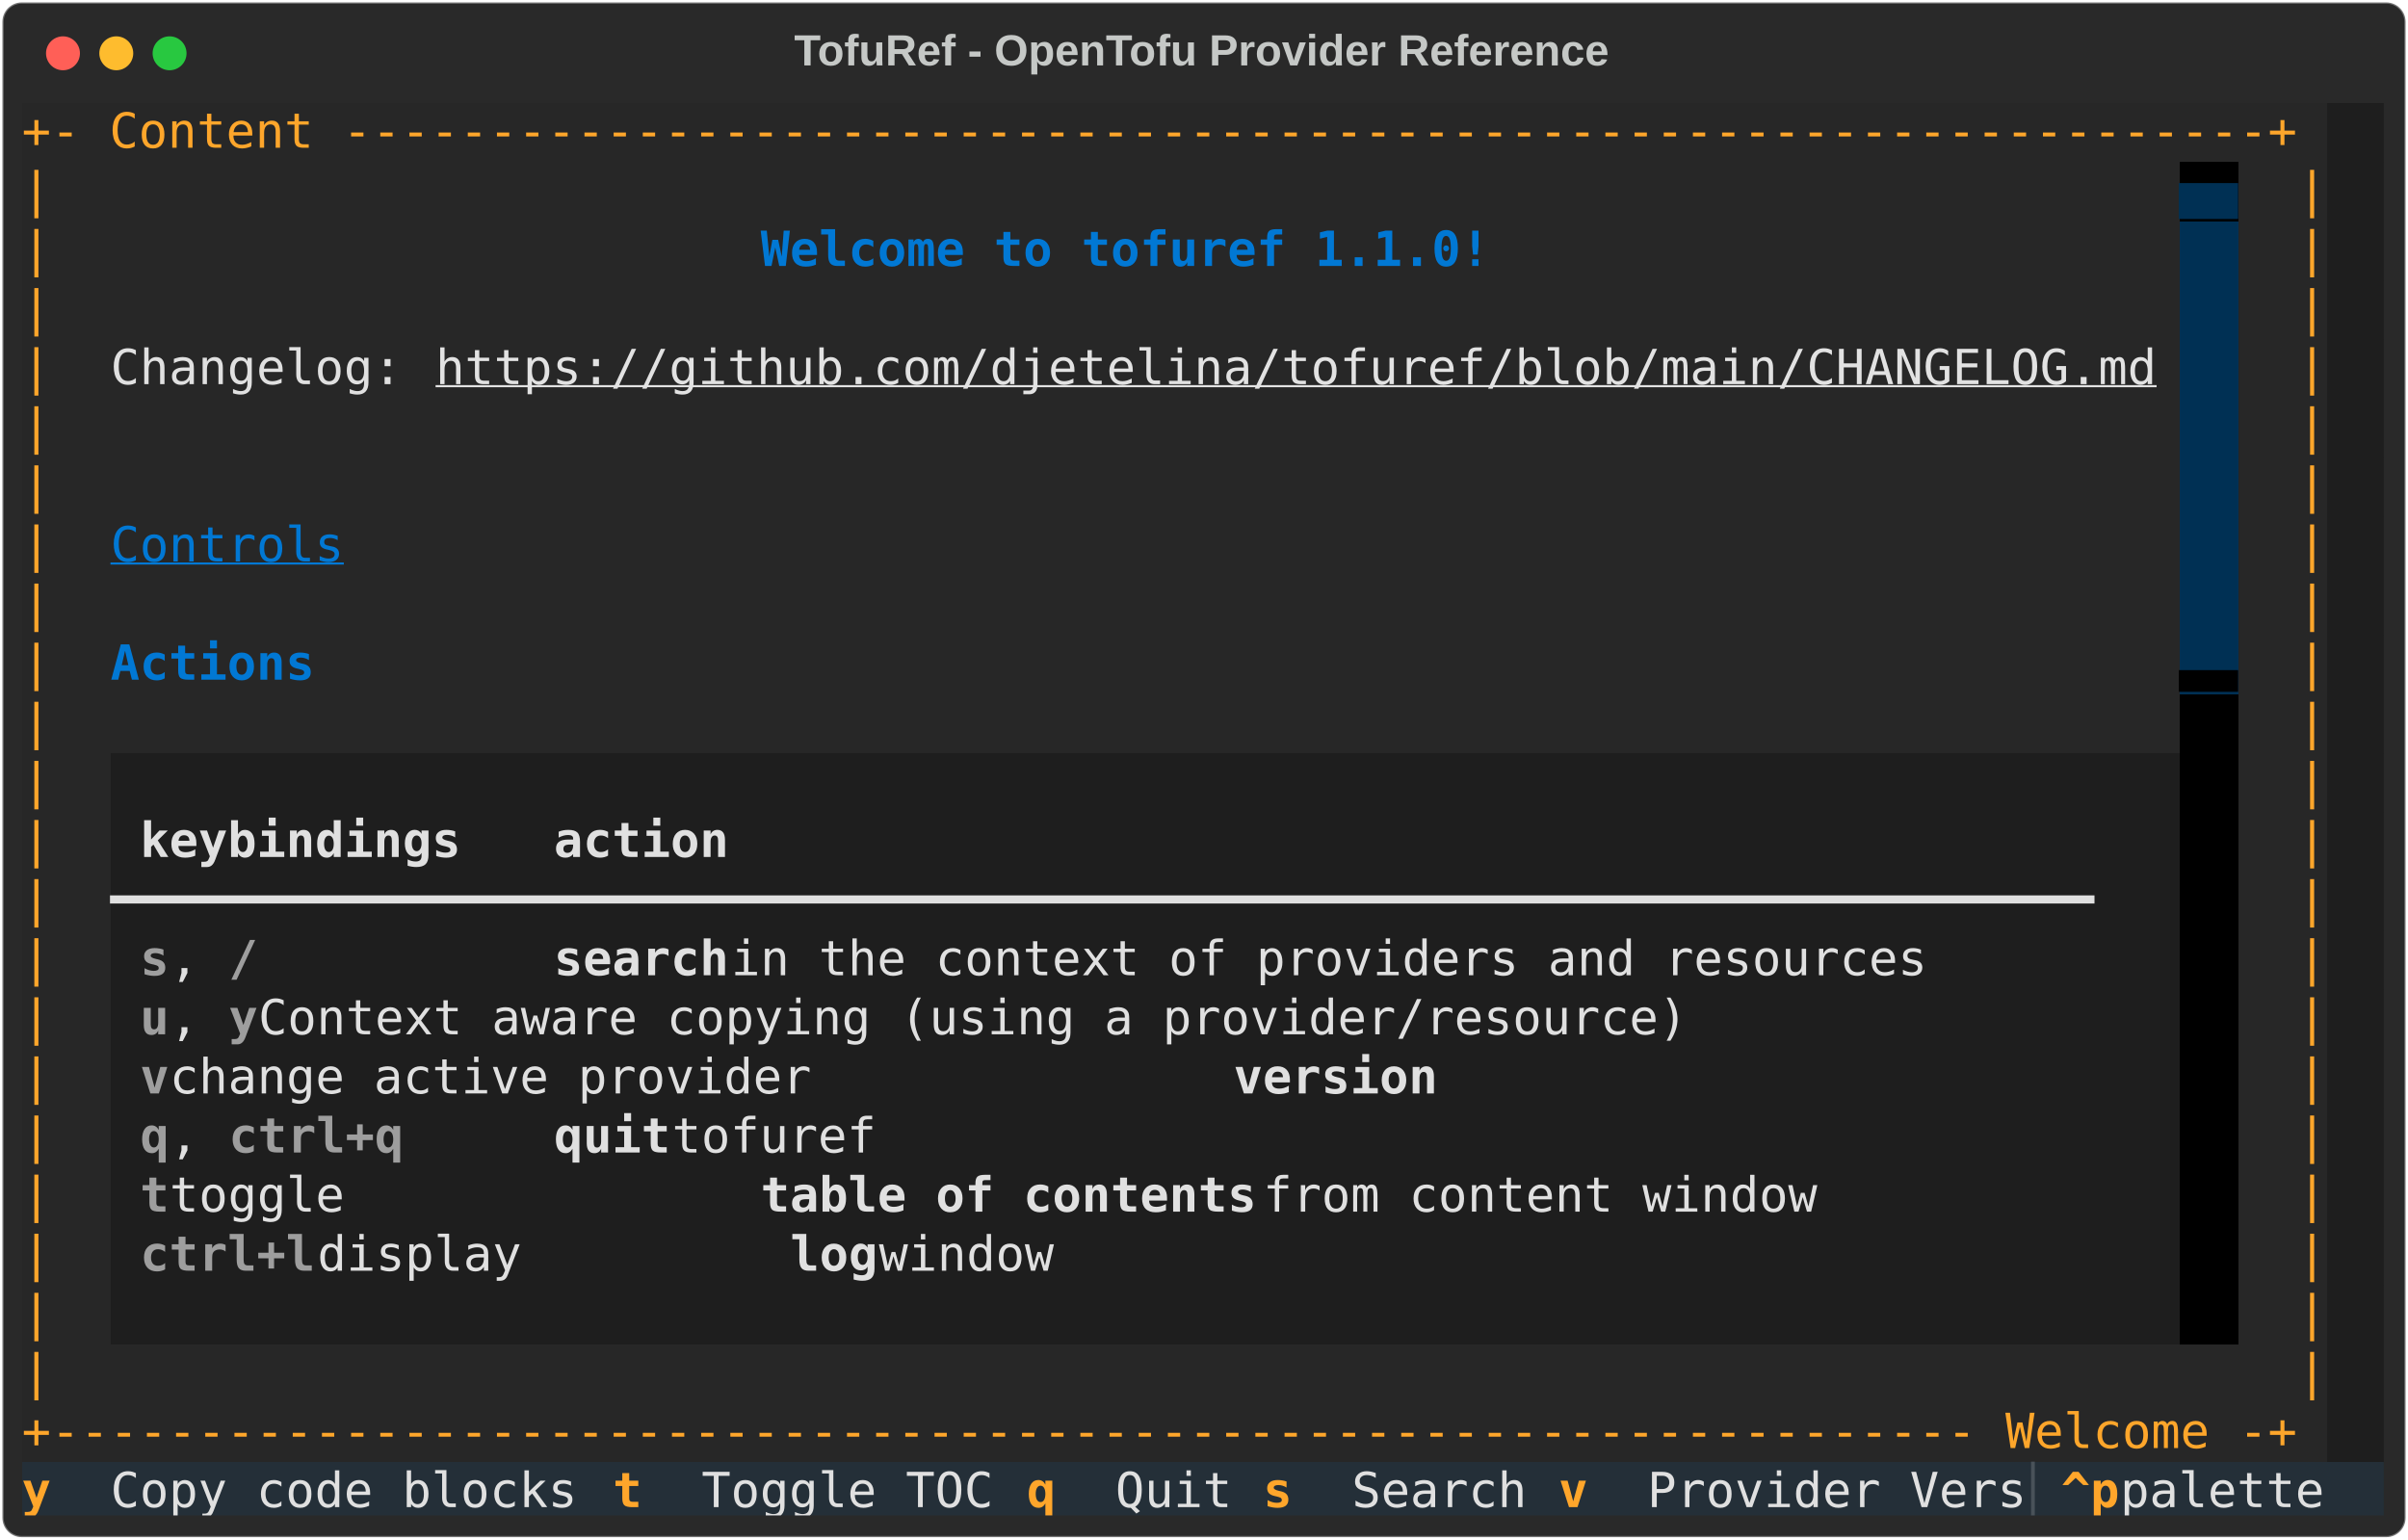
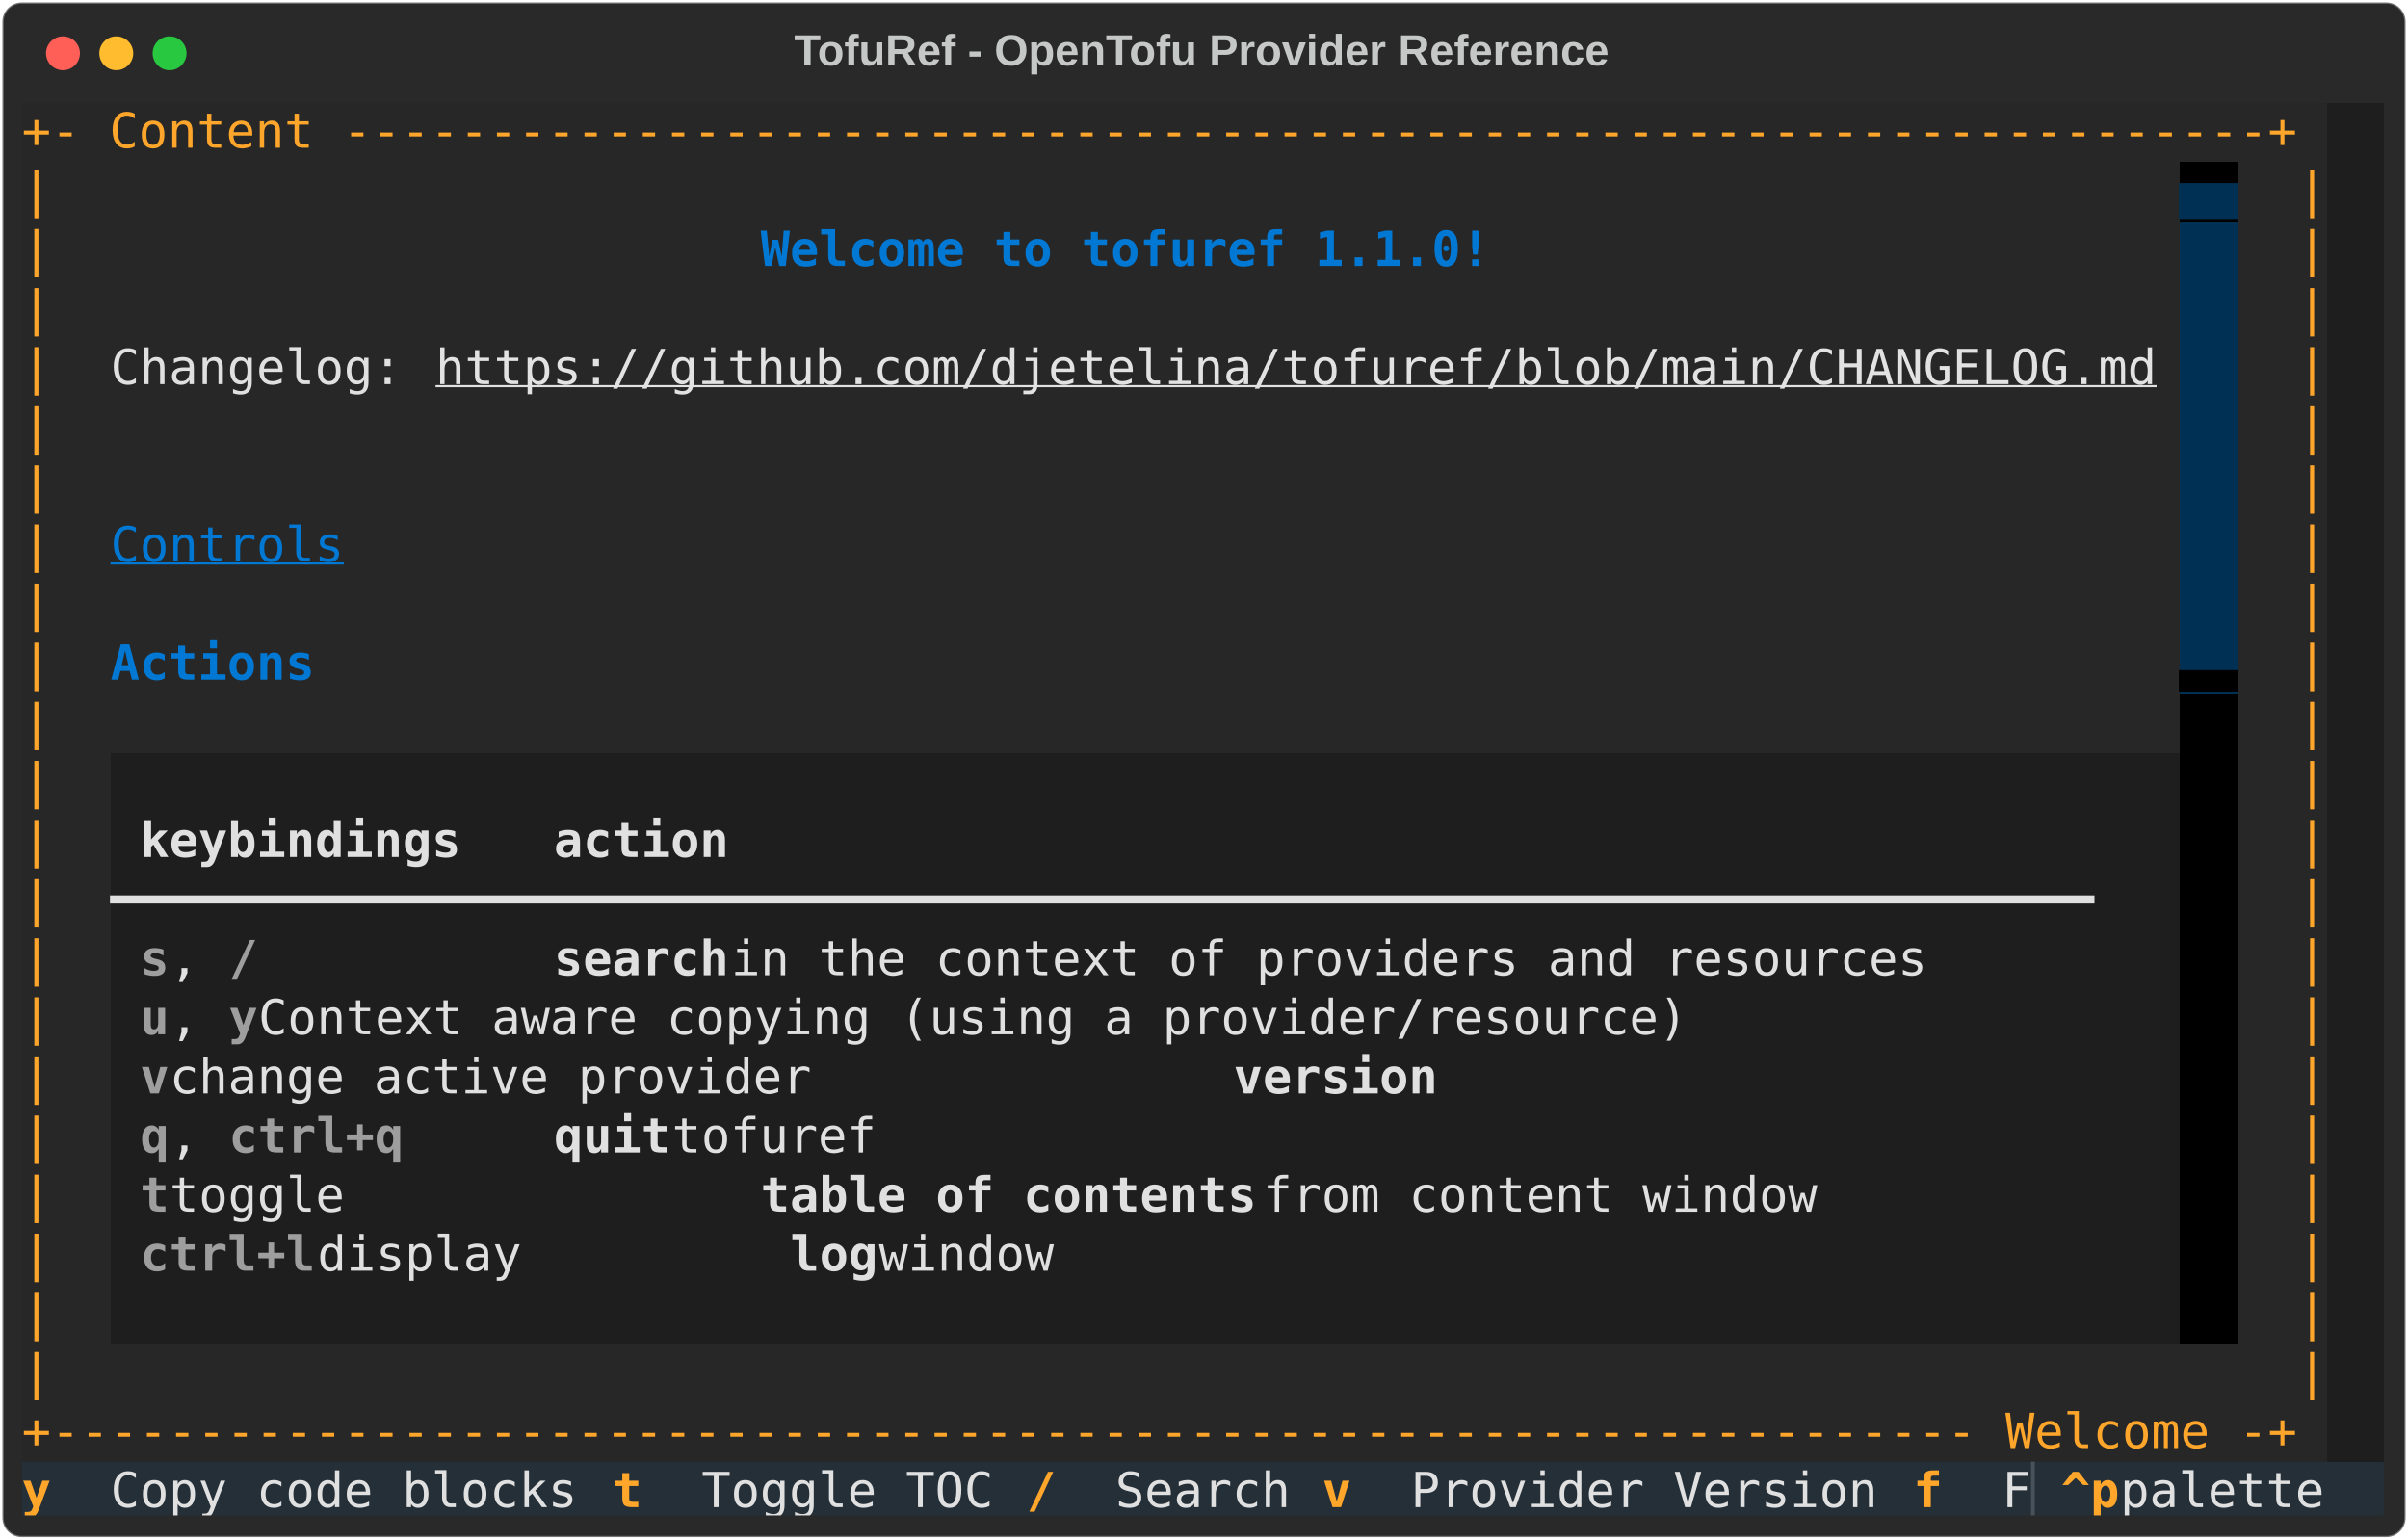
<svg xmlns="http://www.w3.org/2000/svg" class="rich-terminal" viewBox="0 0 994 635.6">
  <style>

    @font-face {
        font-family: "Fira Code";
        src: local("FiraCode-Regular"),
                url("https://cdnjs.cloudflare.com/ajax/libs/firacode/6.2.0/woff2/FiraCode-Regular.woff2") format("woff2"),
                url("https://cdnjs.cloudflare.com/ajax/libs/firacode/6.2.0/woff/FiraCode-Regular.woff") format("woff");
        font-style: normal;
        font-weight: 400;
    }
    @font-face {
        font-family: "Fira Code";
        src: local("FiraCode-Bold"),
                url("https://cdnjs.cloudflare.com/ajax/libs/firacode/6.2.0/woff2/FiraCode-Bold.woff2") format("woff2"),
                url("https://cdnjs.cloudflare.com/ajax/libs/firacode/6.2.0/woff/FiraCode-Bold.woff") format("woff");
        font-style: bold;
        font-weight: 700;
    }

    .terminal-matrix {
        font-family: Fira Code, monospace;
        font-size: 20px;
        line-height: 24.4px;
        font-variant-east-asian: full-width;
    }

    .terminal-title {
        font-size: 18px;
        font-weight: bold;
        font-family: arial;
    }

    .terminal-r1 { fill: #fea62b }
.terminal-r2 { fill: #e0e0e0 }
.terminal-r3 { fill: #c5c8c6 }
.terminal-r4 { fill: #003054 }
.terminal-r5 { fill: #0178d4;font-weight: bold }
.terminal-r6 { fill: #272727 }
.terminal-r7 { fill: #e2e2e2;text-decoration: underline; }
.terminal-r8 { fill: #0178d4;text-decoration: underline; }
.terminal-r9 { fill: #000000 }
.terminal-r10 { fill: #e0e0e0;font-weight: bold }
.terminal-r11 { fill: #9e9e9e;font-weight: bold }
.terminal-r12 { fill: #ffa62b;font-weight: bold }
.terminal-r13 { fill: #495259 }
    </style>
  <defs>
    <clipPath id="terminal-clip-terminal">
      <rect x="0" y="0" width="975.0" height="584.6" />
    </clipPath>
    <clipPath id="terminal-line-0">
      <rect x="0" y="1.5" width="976" height="24.65" />
    </clipPath>
    <clipPath id="terminal-line-1">
      <rect x="0" y="25.9" width="976" height="24.65" />
    </clipPath>
    <clipPath id="terminal-line-2">
      <rect x="0" y="50.3" width="976" height="24.65" />
    </clipPath>
    <clipPath id="terminal-line-3">
      <rect x="0" y="74.7" width="976" height="24.65" />
    </clipPath>
    <clipPath id="terminal-line-4">
      <rect x="0" y="99.1" width="976" height="24.65" />
    </clipPath>
    <clipPath id="terminal-line-5">
      <rect x="0" y="123.5" width="976" height="24.65" />
    </clipPath>
    <clipPath id="terminal-line-6">
      <rect x="0" y="147.9" width="976" height="24.65" />
    </clipPath>
    <clipPath id="terminal-line-7">
      <rect x="0" y="172.3" width="976" height="24.65" />
    </clipPath>
    <clipPath id="terminal-line-8">
      <rect x="0" y="196.7" width="976" height="24.65" />
    </clipPath>
    <clipPath id="terminal-line-9">
      <rect x="0" y="221.1" width="976" height="24.65" />
    </clipPath>
    <clipPath id="terminal-line-10">
      <rect x="0" y="245.5" width="976" height="24.65" />
    </clipPath>
    <clipPath id="terminal-line-11">
      <rect x="0" y="269.9" width="976" height="24.65" />
    </clipPath>
    <clipPath id="terminal-line-12">
      <rect x="0" y="294.3" width="976" height="24.65" />
    </clipPath>
    <clipPath id="terminal-line-13">
      <rect x="0" y="318.7" width="976" height="24.65" />
    </clipPath>
    <clipPath id="terminal-line-14">
      <rect x="0" y="343.1" width="976" height="24.65" />
    </clipPath>
    <clipPath id="terminal-line-15">
      <rect x="0" y="367.5" width="976" height="24.65" />
    </clipPath>
    <clipPath id="terminal-line-16">
      <rect x="0" y="391.9" width="976" height="24.65" />
    </clipPath>
    <clipPath id="terminal-line-17">
      <rect x="0" y="416.3" width="976" height="24.65" />
    </clipPath>
    <clipPath id="terminal-line-18">
      <rect x="0" y="440.7" width="976" height="24.65" />
    </clipPath>
    <clipPath id="terminal-line-19">
      <rect x="0" y="465.1" width="976" height="24.65" />
    </clipPath>
    <clipPath id="terminal-line-20">
      <rect x="0" y="489.5" width="976" height="24.65" />
    </clipPath>
    <clipPath id="terminal-line-21">
      <rect x="0" y="513.9" width="976" height="24.65" />
    </clipPath>
    <clipPath id="terminal-line-22">
      <rect x="0" y="538.3" width="976" height="24.65" />
    </clipPath>
  </defs>
  <rect fill="#292929" stroke="rgba(255,255,255,0.35)" stroke-width="1" x="1" y="1" width="992" height="633.6" rx="8" />
  <text class="terminal-title" fill="#c5c8c6" text-anchor="middle" x="496" y="27">TofuRef - OpenTofu Provider Reference</text>
  <g transform="translate(26,22)">
    <circle cx="0" cy="0" r="7" fill="#ff5f57" />
    <circle cx="22" cy="0" r="7" fill="#febc2e" />
    <circle cx="44" cy="0" r="7" fill="#28c840" />
  </g>
  <g transform="translate(9, 41)" clip-path="url(#terminal-clip-terminal)">
    <rect fill="#272727" x="0" y="1.5" width="951.6" height="24.65" shape-rendering="crispEdges" />
    <rect fill="#1e1e1e" x="951.6" y="1.5" width="24.4" height="24.65" shape-rendering="crispEdges" />
    <rect fill="#272727" x="0" y="25.9" width="12.2" height="24.65" shape-rendering="crispEdges" />
    <rect fill="#272727" x="12.2" y="25.9" width="24.4" height="24.65" shape-rendering="crispEdges" />
    <rect fill="#272727" x="36.6" y="25.9" width="854" height="24.65" shape-rendering="crispEdges" />
    <rect fill="#000000" x="890.6" y="25.9" width="24.4" height="24.65" shape-rendering="crispEdges" />
    <rect fill="#272727" x="915" y="25.9" width="24.4" height="24.65" shape-rendering="crispEdges" />
    <rect fill="#272727" x="939.4" y="25.9" width="12.2" height="24.65" shape-rendering="crispEdges" />
    <rect fill="#1e1e1e" x="951.6" y="25.9" width="24.4" height="24.65" shape-rendering="crispEdges" />
    <rect fill="#272727" x="0" y="50.3" width="12.2" height="24.65" shape-rendering="crispEdges" />
    <rect fill="#272727" x="12.2" y="50.3" width="24.4" height="24.65" shape-rendering="crispEdges" />
    <rect fill="#272727" x="36.6" y="50.3" width="268.4" height="24.65" shape-rendering="crispEdges" />
    <rect fill="#272727" x="305" y="50.3" width="305" height="24.65" shape-rendering="crispEdges" />
    <rect fill="#272727" x="610" y="50.3" width="280.6" height="24.65" shape-rendering="crispEdges" />
    <rect fill="#003054" x="890.6" y="50.3" width="24.4" height="24.65" shape-rendering="crispEdges" />
    <rect fill="#272727" x="915" y="50.3" width="24.4" height="24.65" shape-rendering="crispEdges" />
    <rect fill="#272727" x="939.4" y="50.3" width="12.2" height="24.65" shape-rendering="crispEdges" />
    <rect fill="#1e1e1e" x="951.6" y="50.3" width="24.4" height="24.65" shape-rendering="crispEdges" />
    <rect fill="#272727" x="0" y="74.7" width="12.2" height="24.65" shape-rendering="crispEdges" />
    <rect fill="#272727" x="12.2" y="74.7" width="24.4" height="24.65" shape-rendering="crispEdges" />
    <rect fill="#272727" x="36.6" y="74.7" width="854" height="24.65" shape-rendering="crispEdges" />
    <rect fill="#003054" x="890.6" y="74.7" width="24.4" height="24.65" shape-rendering="crispEdges" />
    <rect fill="#272727" x="915" y="74.7" width="24.4" height="24.65" shape-rendering="crispEdges" />
    <rect fill="#272727" x="939.4" y="74.7" width="12.2" height="24.65" shape-rendering="crispEdges" />
    <rect fill="#1e1e1e" x="951.6" y="74.7" width="24.4" height="24.65" shape-rendering="crispEdges" />
    <rect fill="#272727" x="0" y="99.1" width="12.2" height="24.65" shape-rendering="crispEdges" />
    <rect fill="#272727" x="12.2" y="99.1" width="24.4" height="24.65" shape-rendering="crispEdges" />
    <rect fill="#272727" x="36.6" y="99.1" width="134.2" height="24.65" shape-rendering="crispEdges" />
    <rect fill="#272727" x="170.8" y="99.1" width="719.8" height="24.65" shape-rendering="crispEdges" />
    <rect fill="#003054" x="890.6" y="99.1" width="24.4" height="24.65" shape-rendering="crispEdges" />
    <rect fill="#272727" x="915" y="99.1" width="24.4" height="24.65" shape-rendering="crispEdges" />
    <rect fill="#272727" x="939.4" y="99.1" width="12.2" height="24.65" shape-rendering="crispEdges" />
    <rect fill="#1e1e1e" x="951.6" y="99.1" width="24.4" height="24.65" shape-rendering="crispEdges" />
    <rect fill="#272727" x="0" y="123.5" width="12.2" height="24.65" shape-rendering="crispEdges" />
    <rect fill="#272727" x="12.2" y="123.5" width="24.4" height="24.65" shape-rendering="crispEdges" />
    <rect fill="#272727" x="36.6" y="123.5" width="854" height="24.65" shape-rendering="crispEdges" />
    <rect fill="#003054" x="890.6" y="123.5" width="24.4" height="24.65" shape-rendering="crispEdges" />
    <rect fill="#272727" x="915" y="123.5" width="24.4" height="24.65" shape-rendering="crispEdges" />
    <rect fill="#272727" x="939.4" y="123.5" width="12.2" height="24.65" shape-rendering="crispEdges" />
    <rect fill="#1e1e1e" x="951.6" y="123.5" width="24.4" height="24.65" shape-rendering="crispEdges" />
    <rect fill="#272727" x="0" y="147.9" width="12.2" height="24.65" shape-rendering="crispEdges" />
    <rect fill="#272727" x="12.2" y="147.9" width="24.4" height="24.65" shape-rendering="crispEdges" />
    <rect fill="#272727" x="36.6" y="147.9" width="854" height="24.65" shape-rendering="crispEdges" />
    <rect fill="#003054" x="890.6" y="147.9" width="24.4" height="24.65" shape-rendering="crispEdges" />
    <rect fill="#272727" x="915" y="147.9" width="24.4" height="24.65" shape-rendering="crispEdges" />
    <rect fill="#272727" x="939.4" y="147.9" width="12.2" height="24.65" shape-rendering="crispEdges" />
    <rect fill="#1e1e1e" x="951.6" y="147.9" width="24.4" height="24.65" shape-rendering="crispEdges" />
    <rect fill="#272727" x="0" y="172.3" width="12.2" height="24.65" shape-rendering="crispEdges" />
    <rect fill="#272727" x="12.2" y="172.3" width="24.4" height="24.65" shape-rendering="crispEdges" />
    <rect fill="#272727" x="36.6" y="172.3" width="97.6" height="24.65" shape-rendering="crispEdges" />
    <rect fill="#272727" x="134.2" y="172.3" width="756.4" height="24.65" shape-rendering="crispEdges" />
    <rect fill="#003054" x="890.6" y="172.3" width="24.4" height="24.65" shape-rendering="crispEdges" />
    <rect fill="#272727" x="915" y="172.3" width="24.4" height="24.65" shape-rendering="crispEdges" />
    <rect fill="#272727" x="939.4" y="172.3" width="12.2" height="24.65" shape-rendering="crispEdges" />
    <rect fill="#1e1e1e" x="951.6" y="172.3" width="24.4" height="24.65" shape-rendering="crispEdges" />
    <rect fill="#272727" x="0" y="196.7" width="12.2" height="24.65" shape-rendering="crispEdges" />
    <rect fill="#272727" x="12.2" y="196.7" width="24.4" height="24.65" shape-rendering="crispEdges" />
    <rect fill="#272727" x="36.6" y="196.7" width="854" height="24.65" shape-rendering="crispEdges" />
    <rect fill="#003054" x="890.6" y="196.7" width="24.4" height="24.65" shape-rendering="crispEdges" />
    <rect fill="#272727" x="915" y="196.7" width="24.4" height="24.65" shape-rendering="crispEdges" />
    <rect fill="#272727" x="939.4" y="196.7" width="12.2" height="24.65" shape-rendering="crispEdges" />
    <rect fill="#1e1e1e" x="951.6" y="196.7" width="24.4" height="24.65" shape-rendering="crispEdges" />
    <rect fill="#272727" x="0" y="221.1" width="12.2" height="24.65" shape-rendering="crispEdges" />
    <rect fill="#272727" x="12.2" y="221.1" width="24.4" height="24.65" shape-rendering="crispEdges" />
    <rect fill="#272727" x="36.6" y="221.1" width="85.4" height="24.65" shape-rendering="crispEdges" />
    <rect fill="#272727" x="122" y="221.1" width="768.6" height="24.65" shape-rendering="crispEdges" />
    <rect fill="#003054" x="890.6" y="221.1" width="24.4" height="24.65" shape-rendering="crispEdges" />
    <rect fill="#272727" x="915" y="221.1" width="24.4" height="24.65" shape-rendering="crispEdges" />
    <rect fill="#272727" x="939.4" y="221.1" width="12.2" height="24.65" shape-rendering="crispEdges" />
    <rect fill="#1e1e1e" x="951.6" y="221.1" width="24.4" height="24.65" shape-rendering="crispEdges" />
    <rect fill="#272727" x="0" y="245.5" width="12.2" height="24.65" shape-rendering="crispEdges" />
    <rect fill="#272727" x="12.2" y="245.5" width="24.4" height="24.65" shape-rendering="crispEdges" />
    <rect fill="#272727" x="36.6" y="245.5" width="854" height="24.65" shape-rendering="crispEdges" />
    <rect fill="#000000" x="890.6" y="245.5" width="24.4" height="24.65" shape-rendering="crispEdges" />
    <rect fill="#272727" x="915" y="245.5" width="24.4" height="24.65" shape-rendering="crispEdges" />
    <rect fill="#272727" x="939.4" y="245.5" width="12.2" height="24.65" shape-rendering="crispEdges" />
    <rect fill="#1e1e1e" x="951.6" y="245.5" width="24.4" height="24.65" shape-rendering="crispEdges" />
    <rect fill="#272727" x="0" y="269.9" width="12.2" height="24.65" shape-rendering="crispEdges" />
    <rect fill="#272727" x="12.2" y="269.9" width="24.4" height="24.65" shape-rendering="crispEdges" />
    <rect fill="#1e1e1e" x="36.6" y="269.9" width="854" height="24.65" shape-rendering="crispEdges" />
    <rect fill="#000000" x="890.6" y="269.9" width="24.4" height="24.65" shape-rendering="crispEdges" />
    <rect fill="#272727" x="915" y="269.9" width="24.4" height="24.65" shape-rendering="crispEdges" />
    <rect fill="#272727" x="939.4" y="269.9" width="12.2" height="24.65" shape-rendering="crispEdges" />
    <rect fill="#1e1e1e" x="951.6" y="269.9" width="24.4" height="24.65" shape-rendering="crispEdges" />
    <rect fill="#272727" x="0" y="294.3" width="12.2" height="24.65" shape-rendering="crispEdges" />
    <rect fill="#272727" x="12.2" y="294.3" width="24.4" height="24.65" shape-rendering="crispEdges" />
    <rect fill="#1e1e1e" x="36.6" y="294.3" width="12.2" height="24.65" shape-rendering="crispEdges" />
    <rect fill="#1e1e1e" x="48.8" y="294.3" width="158.6" height="24.65" shape-rendering="crispEdges" />
    <rect fill="#1e1e1e" x="207.4" y="294.3" width="12.2" height="24.65" shape-rendering="crispEdges" />
    <rect fill="#1e1e1e" x="219.6" y="294.3" width="658.8" height="24.65" shape-rendering="crispEdges" />
    <rect fill="#1e1e1e" x="878.4" y="294.3" width="12.2" height="24.65" shape-rendering="crispEdges" />
    <rect fill="#000000" x="890.6" y="294.3" width="24.4" height="24.65" shape-rendering="crispEdges" />
    <rect fill="#272727" x="915" y="294.3" width="24.4" height="24.65" shape-rendering="crispEdges" />
    <rect fill="#272727" x="939.4" y="294.3" width="12.2" height="24.65" shape-rendering="crispEdges" />
    <rect fill="#1e1e1e" x="951.6" y="294.3" width="24.4" height="24.65" shape-rendering="crispEdges" />
    <rect fill="#272727" x="0" y="318.7" width="12.2" height="24.65" shape-rendering="crispEdges" />
    <rect fill="#272727" x="12.2" y="318.7" width="24.4" height="24.65" shape-rendering="crispEdges" />
    <rect fill="#1e1e1e" x="36.6" y="318.7" width="854" height="24.65" shape-rendering="crispEdges" />
    <rect fill="#000000" x="890.6" y="318.7" width="24.4" height="24.65" shape-rendering="crispEdges" />
    <rect fill="#272727" x="915" y="318.7" width="24.4" height="24.65" shape-rendering="crispEdges" />
    <rect fill="#272727" x="939.4" y="318.7" width="12.2" height="24.65" shape-rendering="crispEdges" />
    <rect fill="#1e1e1e" x="951.6" y="318.7" width="24.4" height="24.65" shape-rendering="crispEdges" />
    <rect fill="#272727" x="0" y="343.1" width="12.2" height="24.65" shape-rendering="crispEdges" />
    <rect fill="#272727" x="12.2" y="343.1" width="24.4" height="24.65" shape-rendering="crispEdges" />
    <rect fill="#1e1e1e" x="36.6" y="343.1" width="12.2" height="24.65" shape-rendering="crispEdges" />
    <rect fill="#1e1e1e" x="48.8" y="343.1" width="12.2" height="24.65" shape-rendering="crispEdges" />
    <rect fill="#1e1e1e" x="61" y="343.1" width="24.4" height="24.65" shape-rendering="crispEdges" />
    <rect fill="#1e1e1e" x="85.4" y="343.1" width="12.2" height="24.65" shape-rendering="crispEdges" />
    <rect fill="#1e1e1e" x="97.6" y="343.1" width="122" height="24.65" shape-rendering="crispEdges" />
    <rect fill="#1e1e1e" x="219.6" y="343.1" width="73.2" height="24.65" shape-rendering="crispEdges" />
    <rect fill="#1e1e1e" x="292.8" y="343.1" width="597.8" height="24.65" shape-rendering="crispEdges" />
    <rect fill="#000000" x="890.6" y="343.1" width="24.4" height="24.65" shape-rendering="crispEdges" />
    <rect fill="#272727" x="915" y="343.1" width="24.4" height="24.65" shape-rendering="crispEdges" />
    <rect fill="#272727" x="939.4" y="343.1" width="12.2" height="24.65" shape-rendering="crispEdges" />
    <rect fill="#1e1e1e" x="951.6" y="343.1" width="24.4" height="24.65" shape-rendering="crispEdges" />
    <rect fill="#272727" x="0" y="367.5" width="12.2" height="24.65" shape-rendering="crispEdges" />
    <rect fill="#272727" x="12.2" y="367.5" width="24.4" height="24.65" shape-rendering="crispEdges" />
    <rect fill="#1e1e1e" x="36.6" y="367.5" width="12.2" height="24.65" shape-rendering="crispEdges" />
    <rect fill="#1e1e1e" x="48.8" y="367.5" width="12.2" height="24.65" shape-rendering="crispEdges" />
    <rect fill="#1e1e1e" x="61" y="367.5" width="24.4" height="24.65" shape-rendering="crispEdges" />
    <rect fill="#1e1e1e" x="85.4" y="367.5" width="12.2" height="24.65" shape-rendering="crispEdges" />
    <rect fill="#1e1e1e" x="97.6" y="367.5" width="793" height="24.65" shape-rendering="crispEdges" />
    <rect fill="#000000" x="890.6" y="367.5" width="24.4" height="24.65" shape-rendering="crispEdges" />
    <rect fill="#272727" x="915" y="367.5" width="24.4" height="24.65" shape-rendering="crispEdges" />
    <rect fill="#272727" x="939.4" y="367.5" width="12.2" height="24.65" shape-rendering="crispEdges" />
    <rect fill="#1e1e1e" x="951.6" y="367.5" width="24.4" height="24.65" shape-rendering="crispEdges" />
    <rect fill="#272727" x="0" y="391.9" width="12.2" height="24.65" shape-rendering="crispEdges" />
    <rect fill="#272727" x="12.2" y="391.9" width="24.4" height="24.65" shape-rendering="crispEdges" />
    <rect fill="#1e1e1e" x="36.6" y="391.9" width="12.2" height="24.65" shape-rendering="crispEdges" />
    <rect fill="#1e1e1e" x="48.8" y="391.9" width="12.2" height="24.65" shape-rendering="crispEdges" />
    <rect fill="#1e1e1e" x="61" y="391.9" width="439.2" height="24.65" shape-rendering="crispEdges" />
    <rect fill="#1e1e1e" x="500.2" y="391.9" width="85.4" height="24.65" shape-rendering="crispEdges" />
    <rect fill="#1e1e1e" x="585.6" y="391.9" width="305" height="24.65" shape-rendering="crispEdges" />
    <rect fill="#000000" x="890.6" y="391.9" width="24.4" height="24.65" shape-rendering="crispEdges" />
    <rect fill="#272727" x="915" y="391.9" width="24.4" height="24.65" shape-rendering="crispEdges" />
    <rect fill="#272727" x="939.4" y="391.9" width="12.2" height="24.65" shape-rendering="crispEdges" />
    <rect fill="#1e1e1e" x="951.6" y="391.9" width="24.4" height="24.65" shape-rendering="crispEdges" />
    <rect fill="#272727" x="0" y="416.3" width="12.2" height="24.65" shape-rendering="crispEdges" />
    <rect fill="#272727" x="12.2" y="416.3" width="24.4" height="24.65" shape-rendering="crispEdges" />
    <rect fill="#1e1e1e" x="36.6" y="416.3" width="12.2" height="24.65" shape-rendering="crispEdges" />
    <rect fill="#1e1e1e" x="48.8" y="416.3" width="12.2" height="24.65" shape-rendering="crispEdges" />
    <rect fill="#1e1e1e" x="61" y="416.3" width="24.4" height="24.65" shape-rendering="crispEdges" />
    <rect fill="#1e1e1e" x="85.4" y="416.3" width="73.2" height="24.65" shape-rendering="crispEdges" />
    <rect fill="#1e1e1e" x="158.6" y="416.3" width="61" height="24.65" shape-rendering="crispEdges" />
    <rect fill="#1e1e1e" x="219.6" y="416.3" width="48.8" height="24.65" shape-rendering="crispEdges" />
    <rect fill="#1e1e1e" x="268.4" y="416.3" width="622.2" height="24.65" shape-rendering="crispEdges" />
    <rect fill="#000000" x="890.6" y="416.3" width="24.4" height="24.65" shape-rendering="crispEdges" />
    <rect fill="#272727" x="915" y="416.3" width="24.4" height="24.65" shape-rendering="crispEdges" />
    <rect fill="#272727" x="939.4" y="416.3" width="12.2" height="24.65" shape-rendering="crispEdges" />
    <rect fill="#1e1e1e" x="951.6" y="416.3" width="24.4" height="24.65" shape-rendering="crispEdges" />
    <rect fill="#272727" x="0" y="440.7" width="12.2" height="24.65" shape-rendering="crispEdges" />
    <rect fill="#272727" x="12.2" y="440.7" width="24.4" height="24.65" shape-rendering="crispEdges" />
    <rect fill="#1e1e1e" x="36.6" y="440.7" width="12.2" height="24.65" shape-rendering="crispEdges" />
    <rect fill="#1e1e1e" x="48.8" y="440.7" width="12.2" height="24.65" shape-rendering="crispEdges" />
    <rect fill="#1e1e1e" x="61" y="440.7" width="244" height="24.65" shape-rendering="crispEdges" />
    <rect fill="#1e1e1e" x="305" y="440.7" width="207.4" height="24.65" shape-rendering="crispEdges" />
    <rect fill="#1e1e1e" x="512.4" y="440.7" width="378.2" height="24.65" shape-rendering="crispEdges" />
    <rect fill="#000000" x="890.6" y="440.7" width="24.4" height="24.65" shape-rendering="crispEdges" />
    <rect fill="#272727" x="915" y="440.7" width="24.4" height="24.65" shape-rendering="crispEdges" />
    <rect fill="#272727" x="939.4" y="440.7" width="12.2" height="24.65" shape-rendering="crispEdges" />
    <rect fill="#1e1e1e" x="951.6" y="440.7" width="24.4" height="24.65" shape-rendering="crispEdges" />
    <rect fill="#272727" x="0" y="465.1" width="12.2" height="24.65" shape-rendering="crispEdges" />
    <rect fill="#272727" x="12.2" y="465.1" width="24.4" height="24.65" shape-rendering="crispEdges" />
    <rect fill="#1e1e1e" x="36.6" y="465.1" width="12.2" height="24.65" shape-rendering="crispEdges" />
    <rect fill="#1e1e1e" x="48.8" y="465.1" width="73.2" height="24.65" shape-rendering="crispEdges" />
    <rect fill="#1e1e1e" x="122" y="465.1" width="195.2" height="24.65" shape-rendering="crispEdges" />
    <rect fill="#1e1e1e" x="317.2" y="465.1" width="36.6" height="24.65" shape-rendering="crispEdges" />
    <rect fill="#1e1e1e" x="353.8" y="465.1" width="536.8" height="24.65" shape-rendering="crispEdges" />
    <rect fill="#000000" x="890.6" y="465.1" width="24.4" height="24.65" shape-rendering="crispEdges" />
    <rect fill="#272727" x="915" y="465.1" width="24.4" height="24.65" shape-rendering="crispEdges" />
    <rect fill="#272727" x="939.4" y="465.1" width="12.2" height="24.65" shape-rendering="crispEdges" />
    <rect fill="#1e1e1e" x="951.6" y="465.1" width="24.4" height="24.65" shape-rendering="crispEdges" />
    <rect fill="#272727" x="0" y="489.5" width="12.2" height="24.65" shape-rendering="crispEdges" />
    <rect fill="#272727" x="12.2" y="489.5" width="24.4" height="24.65" shape-rendering="crispEdges" />
    <rect fill="#1e1e1e" x="36.6" y="489.5" width="854" height="24.65" shape-rendering="crispEdges" />
    <rect fill="#000000" x="890.6" y="489.5" width="24.4" height="24.65" shape-rendering="crispEdges" />
    <rect fill="#272727" x="915" y="489.5" width="24.4" height="24.65" shape-rendering="crispEdges" />
    <rect fill="#272727" x="939.4" y="489.5" width="12.2" height="24.65" shape-rendering="crispEdges" />
    <rect fill="#1e1e1e" x="951.6" y="489.5" width="24.4" height="24.65" shape-rendering="crispEdges" />
    <rect fill="#272727" x="0" y="513.9" width="12.2" height="24.65" shape-rendering="crispEdges" />
    <rect fill="#272727" x="12.2" y="513.9" width="927.2" height="24.65" shape-rendering="crispEdges" />
    <rect fill="#272727" x="939.4" y="513.9" width="12.2" height="24.65" shape-rendering="crispEdges" />
    <rect fill="#1e1e1e" x="951.6" y="513.9" width="24.4" height="24.65" shape-rendering="crispEdges" />
    <rect fill="#272727" x="0" y="538.3" width="951.6" height="24.65" shape-rendering="crispEdges" />
    <rect fill="#1e1e1e" x="951.6" y="538.3" width="24.4" height="24.65" shape-rendering="crispEdges" />
    <rect fill="#242f38" x="0" y="562.7" width="36.6" height="24.65" shape-rendering="crispEdges" />
    <rect fill="#242f38" x="36.6" y="562.7" width="207.4" height="24.65" shape-rendering="crispEdges" />
    <rect fill="#242f38" x="244" y="562.7" width="36.6" height="24.65" shape-rendering="crispEdges" />
    <rect fill="#242f38" x="280.6" y="562.7" width="134.2" height="24.65" shape-rendering="crispEdges" />
    <rect fill="#242f38" x="414.8" y="562.7" width="36.6" height="24.65" shape-rendering="crispEdges" />
-     <rect fill="#242f38" x="451.4" y="562.7" width="61" height="24.65" shape-rendering="crispEdges" />
-     <rect fill="#242f38" x="512.4" y="562.7" width="36.6" height="24.65" shape-rendering="crispEdges" />
-     <rect fill="#242f38" x="549" y="562.7" width="85.4" height="24.65" shape-rendering="crispEdges" />
-     <rect fill="#242f38" x="634.4" y="562.7" width="36.6" height="24.65" shape-rendering="crispEdges" />
-     <rect fill="#242f38" x="671" y="562.7" width="158.6" height="24.65" shape-rendering="crispEdges" />
+     <rect fill="#242f38" x="451.4" y="562.7" width="85.4" height="24.65" shape-rendering="crispEdges" />
+     <rect fill="#242f38" x="536.8" y="562.7" width="36.6" height="24.65" shape-rendering="crispEdges" />
+     <rect fill="#242f38" x="573.4" y="562.7" width="207.4" height="24.65" shape-rendering="crispEdges" />
+     <rect fill="#242f38" x="780.8" y="562.7" width="36.6" height="24.65" shape-rendering="crispEdges" />
+     <rect fill="#242f38" x="817.4" y="562.7" width="12.2" height="24.65" shape-rendering="crispEdges" />
    <rect fill="#242f38" x="829.6" y="562.7" width="12.2" height="24.65" shape-rendering="crispEdges" />
    <rect fill="#242f38" x="841.8" y="562.7" width="24.4" height="24.65" shape-rendering="crispEdges" />
    <rect fill="#242f38" x="866.2" y="562.7" width="97.6" height="24.65" shape-rendering="crispEdges" />
    <rect fill="#242f38" x="963.8" y="562.7" width="12.2" height="24.65" shape-rendering="crispEdges" />
    <g class="terminal-matrix">
      <text class="terminal-r1" x="0" y="20" textLength="951.6" clip-path="url(#terminal-line-0)">+- Content ------------------------------------------------------------------+</text>
      <text class="terminal-r3" x="976" y="20" textLength="12.2" clip-path="url(#terminal-line-0)">
</text>
      <text class="terminal-r1" x="0" y="44.4" textLength="12.2" clip-path="url(#terminal-line-1)">|</text>
      <text class="terminal-r4" x="890.6" y="44.4" textLength="24.4" clip-path="url(#terminal-line-1)">▅▅</text>
      <text class="terminal-r1" x="939.4" y="44.4" textLength="12.2" clip-path="url(#terminal-line-1)">|</text>
      <text class="terminal-r3" x="976" y="44.4" textLength="12.2" clip-path="url(#terminal-line-1)">
</text>
      <text class="terminal-r1" x="0" y="68.8" textLength="12.2" clip-path="url(#terminal-line-2)">|</text>
      <text class="terminal-r5" x="305" y="68.8" textLength="305" clip-path="url(#terminal-line-2)">Welcome to tofuref 1.1.0!</text>
      <text class="terminal-r1" x="939.4" y="68.8" textLength="12.2" clip-path="url(#terminal-line-2)">|</text>
      <text class="terminal-r3" x="976" y="68.8" textLength="12.2" clip-path="url(#terminal-line-2)">
</text>
      <text class="terminal-r1" x="0" y="93.2" textLength="12.2" clip-path="url(#terminal-line-3)">|</text>
      <text class="terminal-r1" x="939.4" y="93.2" textLength="12.2" clip-path="url(#terminal-line-3)">|</text>
      <text class="terminal-r3" x="976" y="93.2" textLength="12.2" clip-path="url(#terminal-line-3)">
</text>
      <text class="terminal-r1" x="0" y="117.6" textLength="12.2" clip-path="url(#terminal-line-4)">|</text>
      <text class="terminal-r2" x="36.6" y="117.6" textLength="134.2" clip-path="url(#terminal-line-4)">Changelog: </text>
      <text class="terminal-r7" x="170.8" y="117.6" textLength="719.8" clip-path="url(#terminal-line-4)">https://github.com/djetelina/tofuref/blob/main/CHANGELOG.md</text>
      <text class="terminal-r1" x="939.4" y="117.6" textLength="12.2" clip-path="url(#terminal-line-4)">|</text>
      <text class="terminal-r3" x="976" y="117.6" textLength="12.2" clip-path="url(#terminal-line-4)">
</text>
      <text class="terminal-r1" x="0" y="142" textLength="12.2" clip-path="url(#terminal-line-5)">|</text>
      <text class="terminal-r1" x="939.4" y="142" textLength="12.2" clip-path="url(#terminal-line-5)">|</text>
      <text class="terminal-r3" x="976" y="142" textLength="12.2" clip-path="url(#terminal-line-5)">
</text>
      <text class="terminal-r1" x="0" y="166.4" textLength="12.2" clip-path="url(#terminal-line-6)">|</text>
      <text class="terminal-r1" x="939.4" y="166.4" textLength="12.2" clip-path="url(#terminal-line-6)">|</text>
      <text class="terminal-r3" x="976" y="166.4" textLength="12.2" clip-path="url(#terminal-line-6)">
</text>
      <text class="terminal-r1" x="0" y="190.8" textLength="12.2" clip-path="url(#terminal-line-7)">|</text>
      <text class="terminal-r8" x="36.6" y="190.8" textLength="97.6" clip-path="url(#terminal-line-7)">Controls</text>
      <text class="terminal-r1" x="939.4" y="190.8" textLength="12.2" clip-path="url(#terminal-line-7)">|</text>
      <text class="terminal-r3" x="976" y="190.8" textLength="12.2" clip-path="url(#terminal-line-7)">
</text>
      <text class="terminal-r1" x="0" y="215.2" textLength="12.2" clip-path="url(#terminal-line-8)">|</text>
      <text class="terminal-r1" x="939.4" y="215.2" textLength="12.2" clip-path="url(#terminal-line-8)">|</text>
      <text class="terminal-r3" x="976" y="215.2" textLength="12.2" clip-path="url(#terminal-line-8)">
</text>
      <text class="terminal-r1" x="0" y="239.6" textLength="12.2" clip-path="url(#terminal-line-9)">|</text>
      <text class="terminal-r5" x="36.6" y="239.6" textLength="85.4" clip-path="url(#terminal-line-9)">Actions</text>
      <text class="terminal-r9" x="890.6" y="239.6" textLength="24.4" clip-path="url(#terminal-line-9)">▃▃</text>
      <text class="terminal-r1" x="939.4" y="239.6" textLength="12.2" clip-path="url(#terminal-line-9)">|</text>
      <text class="terminal-r3" x="976" y="239.6" textLength="12.2" clip-path="url(#terminal-line-9)">
</text>
      <text class="terminal-r1" x="0" y="264" textLength="12.2" clip-path="url(#terminal-line-10)">|</text>
      <text class="terminal-r1" x="939.4" y="264" textLength="12.2" clip-path="url(#terminal-line-10)">|</text>
      <text class="terminal-r3" x="976" y="264" textLength="12.2" clip-path="url(#terminal-line-10)">
</text>
      <text class="terminal-r1" x="0" y="288.4" textLength="12.2" clip-path="url(#terminal-line-11)">|</text>
      <text class="terminal-r1" x="939.4" y="288.4" textLength="12.2" clip-path="url(#terminal-line-11)">|</text>
      <text class="terminal-r3" x="976" y="288.4" textLength="12.2" clip-path="url(#terminal-line-11)">
</text>
      <text class="terminal-r1" x="0" y="312.8" textLength="12.2" clip-path="url(#terminal-line-12)">|</text>
      <text class="terminal-r10" x="48.8" y="312.8" textLength="158.6" clip-path="url(#terminal-line-12)">keybindings  </text>
      <text class="terminal-r10" x="219.6" y="312.8" textLength="658.8" clip-path="url(#terminal-line-12)">action                                                </text>
      <text class="terminal-r1" x="939.4" y="312.8" textLength="12.2" clip-path="url(#terminal-line-12)">|</text>
      <text class="terminal-r3" x="976" y="312.8" textLength="12.2" clip-path="url(#terminal-line-12)">
</text>
      <text class="terminal-r1" x="0" y="337.2" textLength="12.2" clip-path="url(#terminal-line-13)">|</text>
      <text class="terminal-r2" x="36.6" y="337.2" textLength="854" clip-path="url(#terminal-line-13)"> ━━━━━━━━━━━━━━━━━━━━━━━━━━━━━━━━━━━━━━━━━━━━━━━━━━━━━━━━━━━━━━━━━━━━ </text>
      <text class="terminal-r1" x="939.4" y="337.2" textLength="12.2" clip-path="url(#terminal-line-13)">|</text>
      <text class="terminal-r3" x="976" y="337.2" textLength="12.2" clip-path="url(#terminal-line-13)">
</text>
      <text class="terminal-r1" x="0" y="361.6" textLength="12.2" clip-path="url(#terminal-line-14)">|</text>
      <text class="terminal-r11" x="48.8" y="361.6" textLength="12.2" clip-path="url(#terminal-line-14)">s</text>
      <text class="terminal-r2" x="61" y="361.6" textLength="24.4" clip-path="url(#terminal-line-14)">, </text>
      <text class="terminal-r11" x="85.4" y="361.6" textLength="12.2" clip-path="url(#terminal-line-14)">/</text>
      <text class="terminal-r10" x="219.6" y="361.6" textLength="73.2" clip-path="url(#terminal-line-14)">search</text>
      <text class="terminal-r2" x="292.8" y="361.6" textLength="597.8" clip-path="url(#terminal-line-14)"> in the context of providers and resources       </text>
      <text class="terminal-r1" x="939.4" y="361.6" textLength="12.2" clip-path="url(#terminal-line-14)">|</text>
      <text class="terminal-r3" x="976" y="361.6" textLength="12.2" clip-path="url(#terminal-line-14)">
</text>
      <text class="terminal-r1" x="0" y="386" textLength="12.2" clip-path="url(#terminal-line-15)">|</text>
      <text class="terminal-r11" x="48.8" y="386" textLength="12.2" clip-path="url(#terminal-line-15)">u</text>
      <text class="terminal-r2" x="61" y="386" textLength="24.4" clip-path="url(#terminal-line-15)">, </text>
      <text class="terminal-r11" x="85.4" y="386" textLength="12.2" clip-path="url(#terminal-line-15)">y</text>
      <text class="terminal-r2" x="97.6" y="386" textLength="793" clip-path="url(#terminal-line-15)">          Context aware copying (using a provider/resource)      </text>
      <text class="terminal-r1" x="939.4" y="386" textLength="12.2" clip-path="url(#terminal-line-15)">|</text>
      <text class="terminal-r3" x="976" y="386" textLength="12.2" clip-path="url(#terminal-line-15)">
</text>
      <text class="terminal-r1" x="0" y="410.4" textLength="12.2" clip-path="url(#terminal-line-16)">|</text>
      <text class="terminal-r11" x="48.8" y="410.4" textLength="12.2" clip-path="url(#terminal-line-16)">v</text>
      <text class="terminal-r2" x="61" y="410.4" textLength="439.2" clip-path="url(#terminal-line-16)">             change active provider </text>
      <text class="terminal-r10" x="500.2" y="410.4" textLength="85.4" clip-path="url(#terminal-line-16)">version</text>
      <text class="terminal-r1" x="939.4" y="410.4" textLength="12.2" clip-path="url(#terminal-line-16)">|</text>
      <text class="terminal-r3" x="976" y="410.4" textLength="12.2" clip-path="url(#terminal-line-16)">
</text>
      <text class="terminal-r1" x="0" y="434.8" textLength="12.2" clip-path="url(#terminal-line-17)">|</text>
      <text class="terminal-r11" x="48.8" y="434.8" textLength="12.2" clip-path="url(#terminal-line-17)">q</text>
      <text class="terminal-r2" x="61" y="434.8" textLength="24.4" clip-path="url(#terminal-line-17)">, </text>
      <text class="terminal-r11" x="85.4" y="434.8" textLength="73.2" clip-path="url(#terminal-line-17)">ctrl+q</text>
      <text class="terminal-r10" x="219.6" y="434.8" textLength="48.8" clip-path="url(#terminal-line-17)">quit</text>
      <text class="terminal-r2" x="268.4" y="434.8" textLength="622.2" clip-path="url(#terminal-line-17)"> tofuref                                           </text>
      <text class="terminal-r1" x="939.4" y="434.8" textLength="12.2" clip-path="url(#terminal-line-17)">|</text>
      <text class="terminal-r3" x="976" y="434.8" textLength="12.2" clip-path="url(#terminal-line-17)">
</text>
      <text class="terminal-r1" x="0" y="459.2" textLength="12.2" clip-path="url(#terminal-line-18)">|</text>
      <text class="terminal-r11" x="48.8" y="459.2" textLength="12.2" clip-path="url(#terminal-line-18)">t</text>
      <text class="terminal-r2" x="61" y="459.2" textLength="244" clip-path="url(#terminal-line-18)">             toggle </text>
      <text class="terminal-r10" x="305" y="459.2" textLength="207.4" clip-path="url(#terminal-line-18)">table of contents</text>
      <text class="terminal-r2" x="512.4" y="459.2" textLength="378.2" clip-path="url(#terminal-line-18)"> from content window           </text>
      <text class="terminal-r1" x="939.4" y="459.2" textLength="12.2" clip-path="url(#terminal-line-18)">|</text>
      <text class="terminal-r3" x="976" y="459.2" textLength="12.2" clip-path="url(#terminal-line-18)">
</text>
      <text class="terminal-r1" x="0" y="483.6" textLength="12.2" clip-path="url(#terminal-line-19)">|</text>
      <text class="terminal-r11" x="48.8" y="483.6" textLength="73.2" clip-path="url(#terminal-line-19)">ctrl+l</text>
      <text class="terminal-r2" x="122" y="483.6" textLength="195.2" clip-path="url(#terminal-line-19)">        display </text>
      <text class="terminal-r10" x="317.2" y="483.6" textLength="36.6" clip-path="url(#terminal-line-19)">log</text>
      <text class="terminal-r2" x="353.8" y="483.6" textLength="536.8" clip-path="url(#terminal-line-19)"> window                                     </text>
      <text class="terminal-r1" x="939.4" y="483.6" textLength="12.2" clip-path="url(#terminal-line-19)">|</text>
      <text class="terminal-r3" x="976" y="483.6" textLength="12.2" clip-path="url(#terminal-line-19)">
</text>
      <text class="terminal-r1" x="0" y="508" textLength="12.2" clip-path="url(#terminal-line-20)">|</text>
      <text class="terminal-r1" x="939.4" y="508" textLength="12.2" clip-path="url(#terminal-line-20)">|</text>
      <text class="terminal-r3" x="976" y="508" textLength="12.2" clip-path="url(#terminal-line-20)">
</text>
      <text class="terminal-r1" x="0" y="532.4" textLength="12.2" clip-path="url(#terminal-line-21)">|</text>
      <text class="terminal-r1" x="939.4" y="532.4" textLength="12.2" clip-path="url(#terminal-line-21)">|</text>
      <text class="terminal-r3" x="976" y="532.4" textLength="12.2" clip-path="url(#terminal-line-21)">
</text>
      <text class="terminal-r1" x="0" y="556.8" textLength="951.6" clip-path="url(#terminal-line-22)">+------------------------------------------------------------------ Welcome -+</text>
      <text class="terminal-r3" x="976" y="556.8" textLength="12.2" clip-path="url(#terminal-line-22)">
</text>
      <text class="terminal-r12" x="0" y="581.2" textLength="36.6" clip-path="url(#terminal-line-23)"> y </text>
      <text class="terminal-r2" x="36.6" y="581.2" textLength="207.4" clip-path="url(#terminal-line-23)">Copy code blocks </text>
      <text class="terminal-r12" x="244" y="581.2" textLength="36.6" clip-path="url(#terminal-line-23)"> t </text>
      <text class="terminal-r2" x="280.6" y="581.2" textLength="134.2" clip-path="url(#terminal-line-23)">Toggle TOC </text>
-       <text class="terminal-r12" x="414.8" y="581.2" textLength="36.6" clip-path="url(#terminal-line-23)"> q </text>
-       <text class="terminal-r2" x="451.4" y="581.2" textLength="61" clip-path="url(#terminal-line-23)">Quit </text>
-       <text class="terminal-r12" x="512.4" y="581.2" textLength="36.6" clip-path="url(#terminal-line-23)"> s </text>
-       <text class="terminal-r2" x="549" y="581.2" textLength="85.4" clip-path="url(#terminal-line-23)">Search </text>
-       <text class="terminal-r12" x="634.4" y="581.2" textLength="36.6" clip-path="url(#terminal-line-23)"> v </text>
-       <text class="terminal-r2" x="671" y="581.2" textLength="158.6" clip-path="url(#terminal-line-23)">Provider Vers</text>
+       <text class="terminal-r12" x="414.8" y="581.2" textLength="36.6" clip-path="url(#terminal-line-23)"> / </text>
+       <text class="terminal-r2" x="451.4" y="581.2" textLength="85.4" clip-path="url(#terminal-line-23)">Search </text>
+       <text class="terminal-r12" x="536.8" y="581.2" textLength="36.6" clip-path="url(#terminal-line-23)"> v </text>
+       <text class="terminal-r2" x="573.4" y="581.2" textLength="207.4" clip-path="url(#terminal-line-23)">Provider Version </text>
+       <text class="terminal-r12" x="780.8" y="581.2" textLength="36.6" clip-path="url(#terminal-line-23)"> f </text>
+       <text class="terminal-r2" x="817.4" y="581.2" textLength="12.2" clip-path="url(#terminal-line-23)">F</text>
      <text class="terminal-r13" x="829.6" y="581.2" textLength="12.2" clip-path="url(#terminal-line-23)">▏</text>
      <text class="terminal-r12" x="841.8" y="581.2" textLength="24.4" clip-path="url(#terminal-line-23)">^p</text>
      <text class="terminal-r2" x="866.2" y="581.2" textLength="97.6" clip-path="url(#terminal-line-23)"> palette</text>
    </g>
  </g>
</svg>
